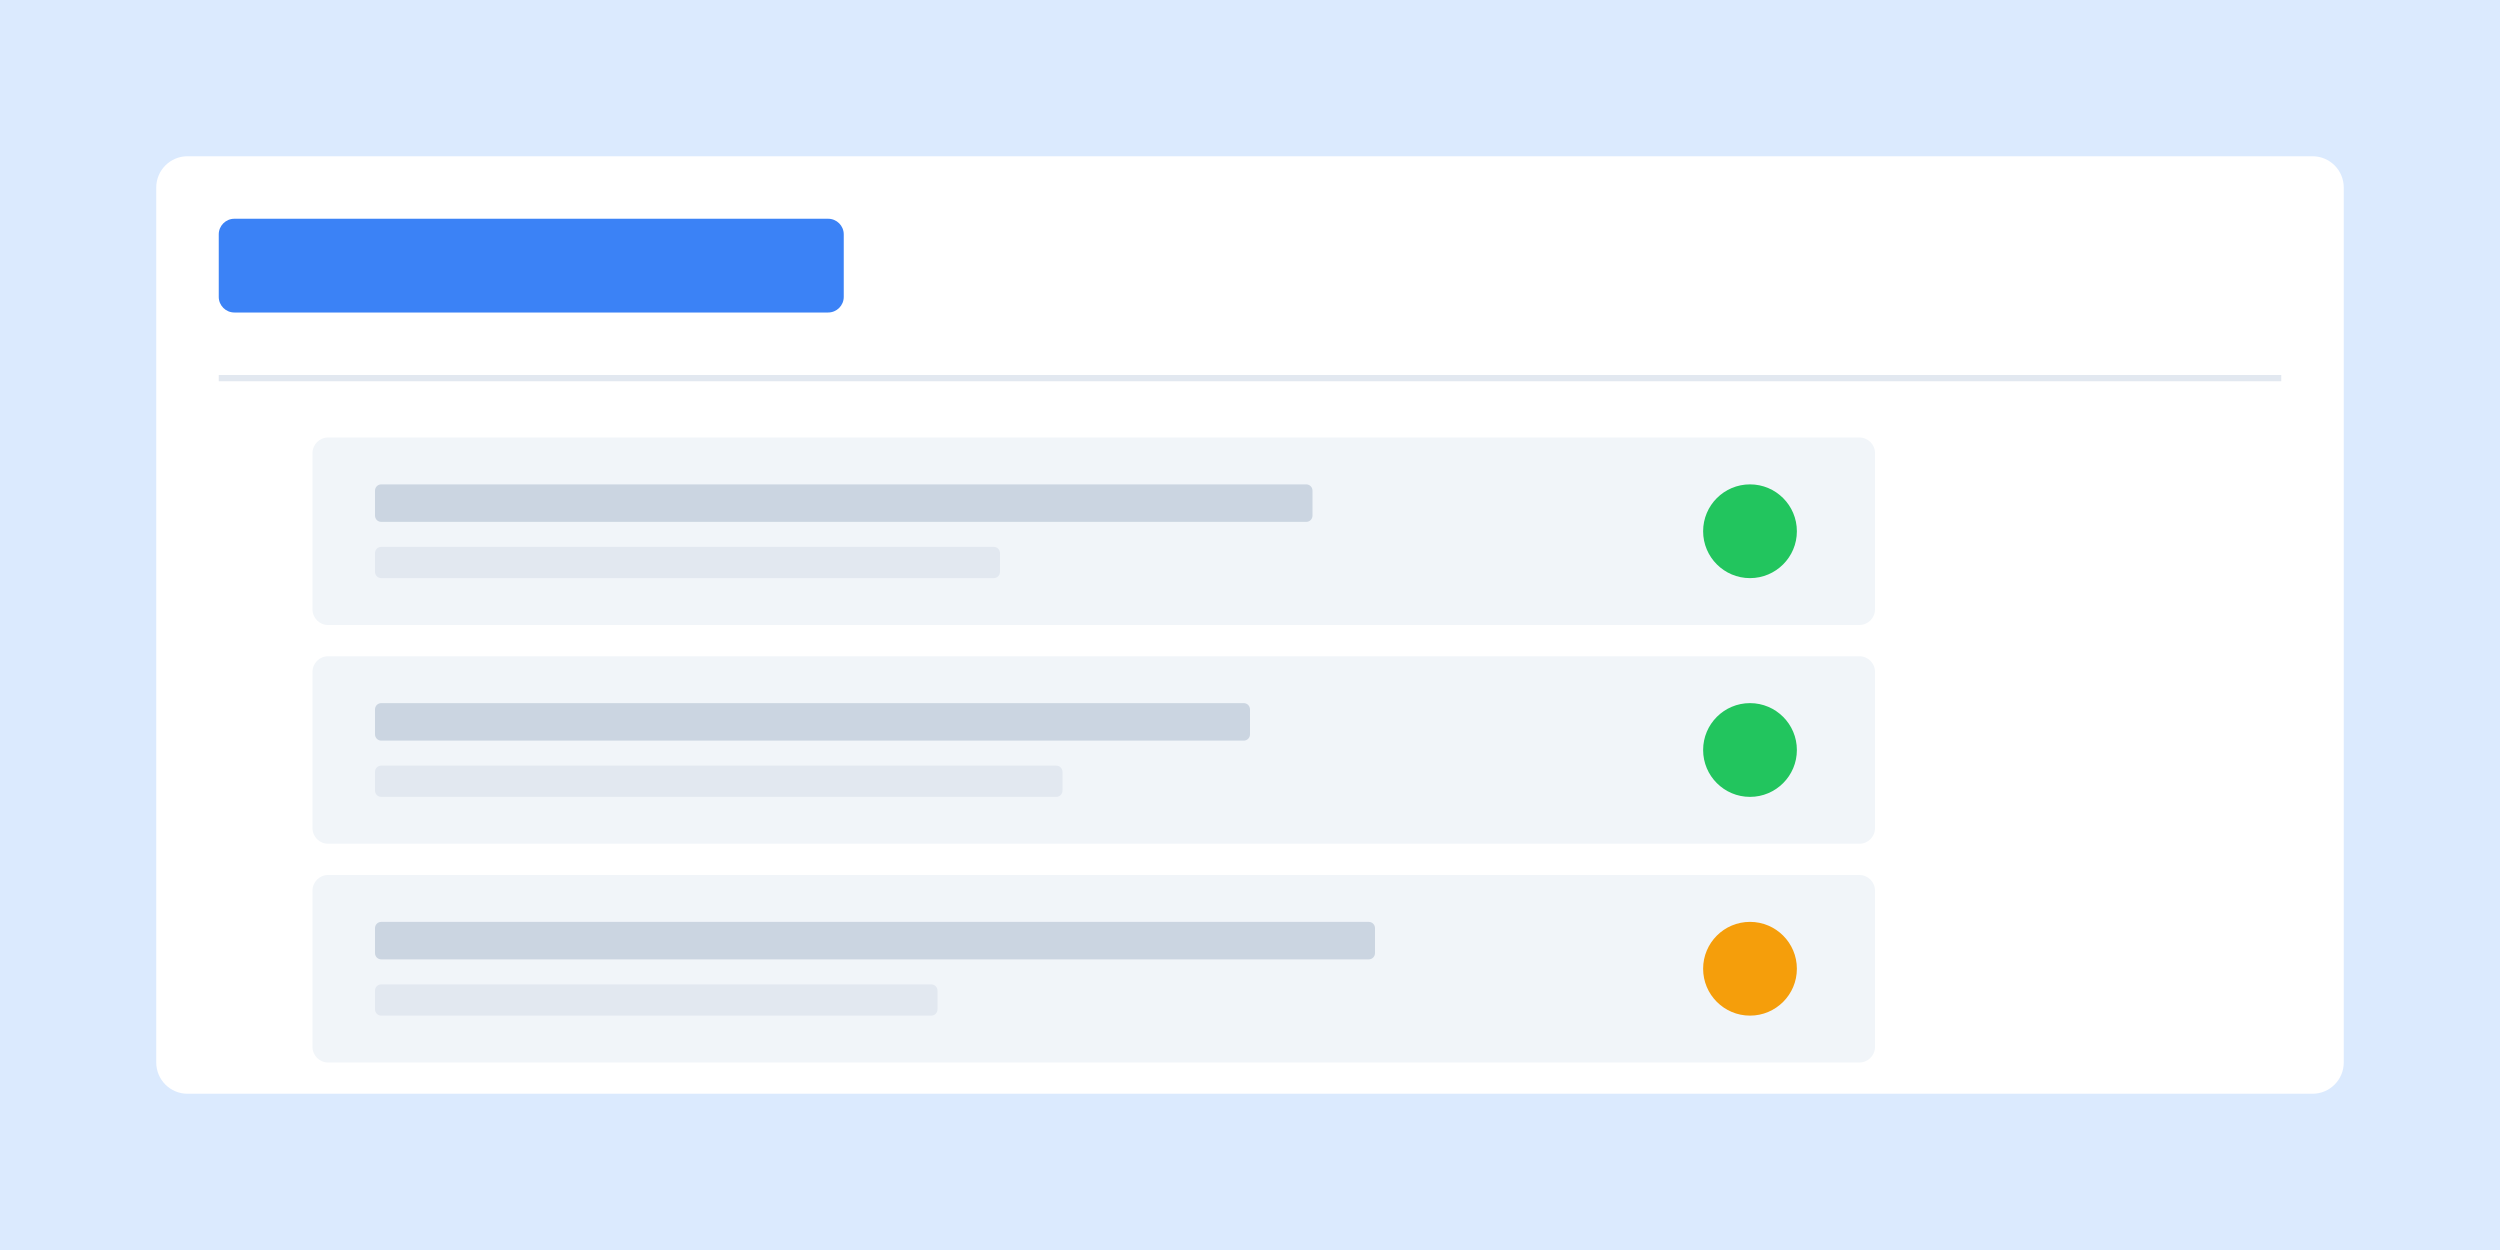
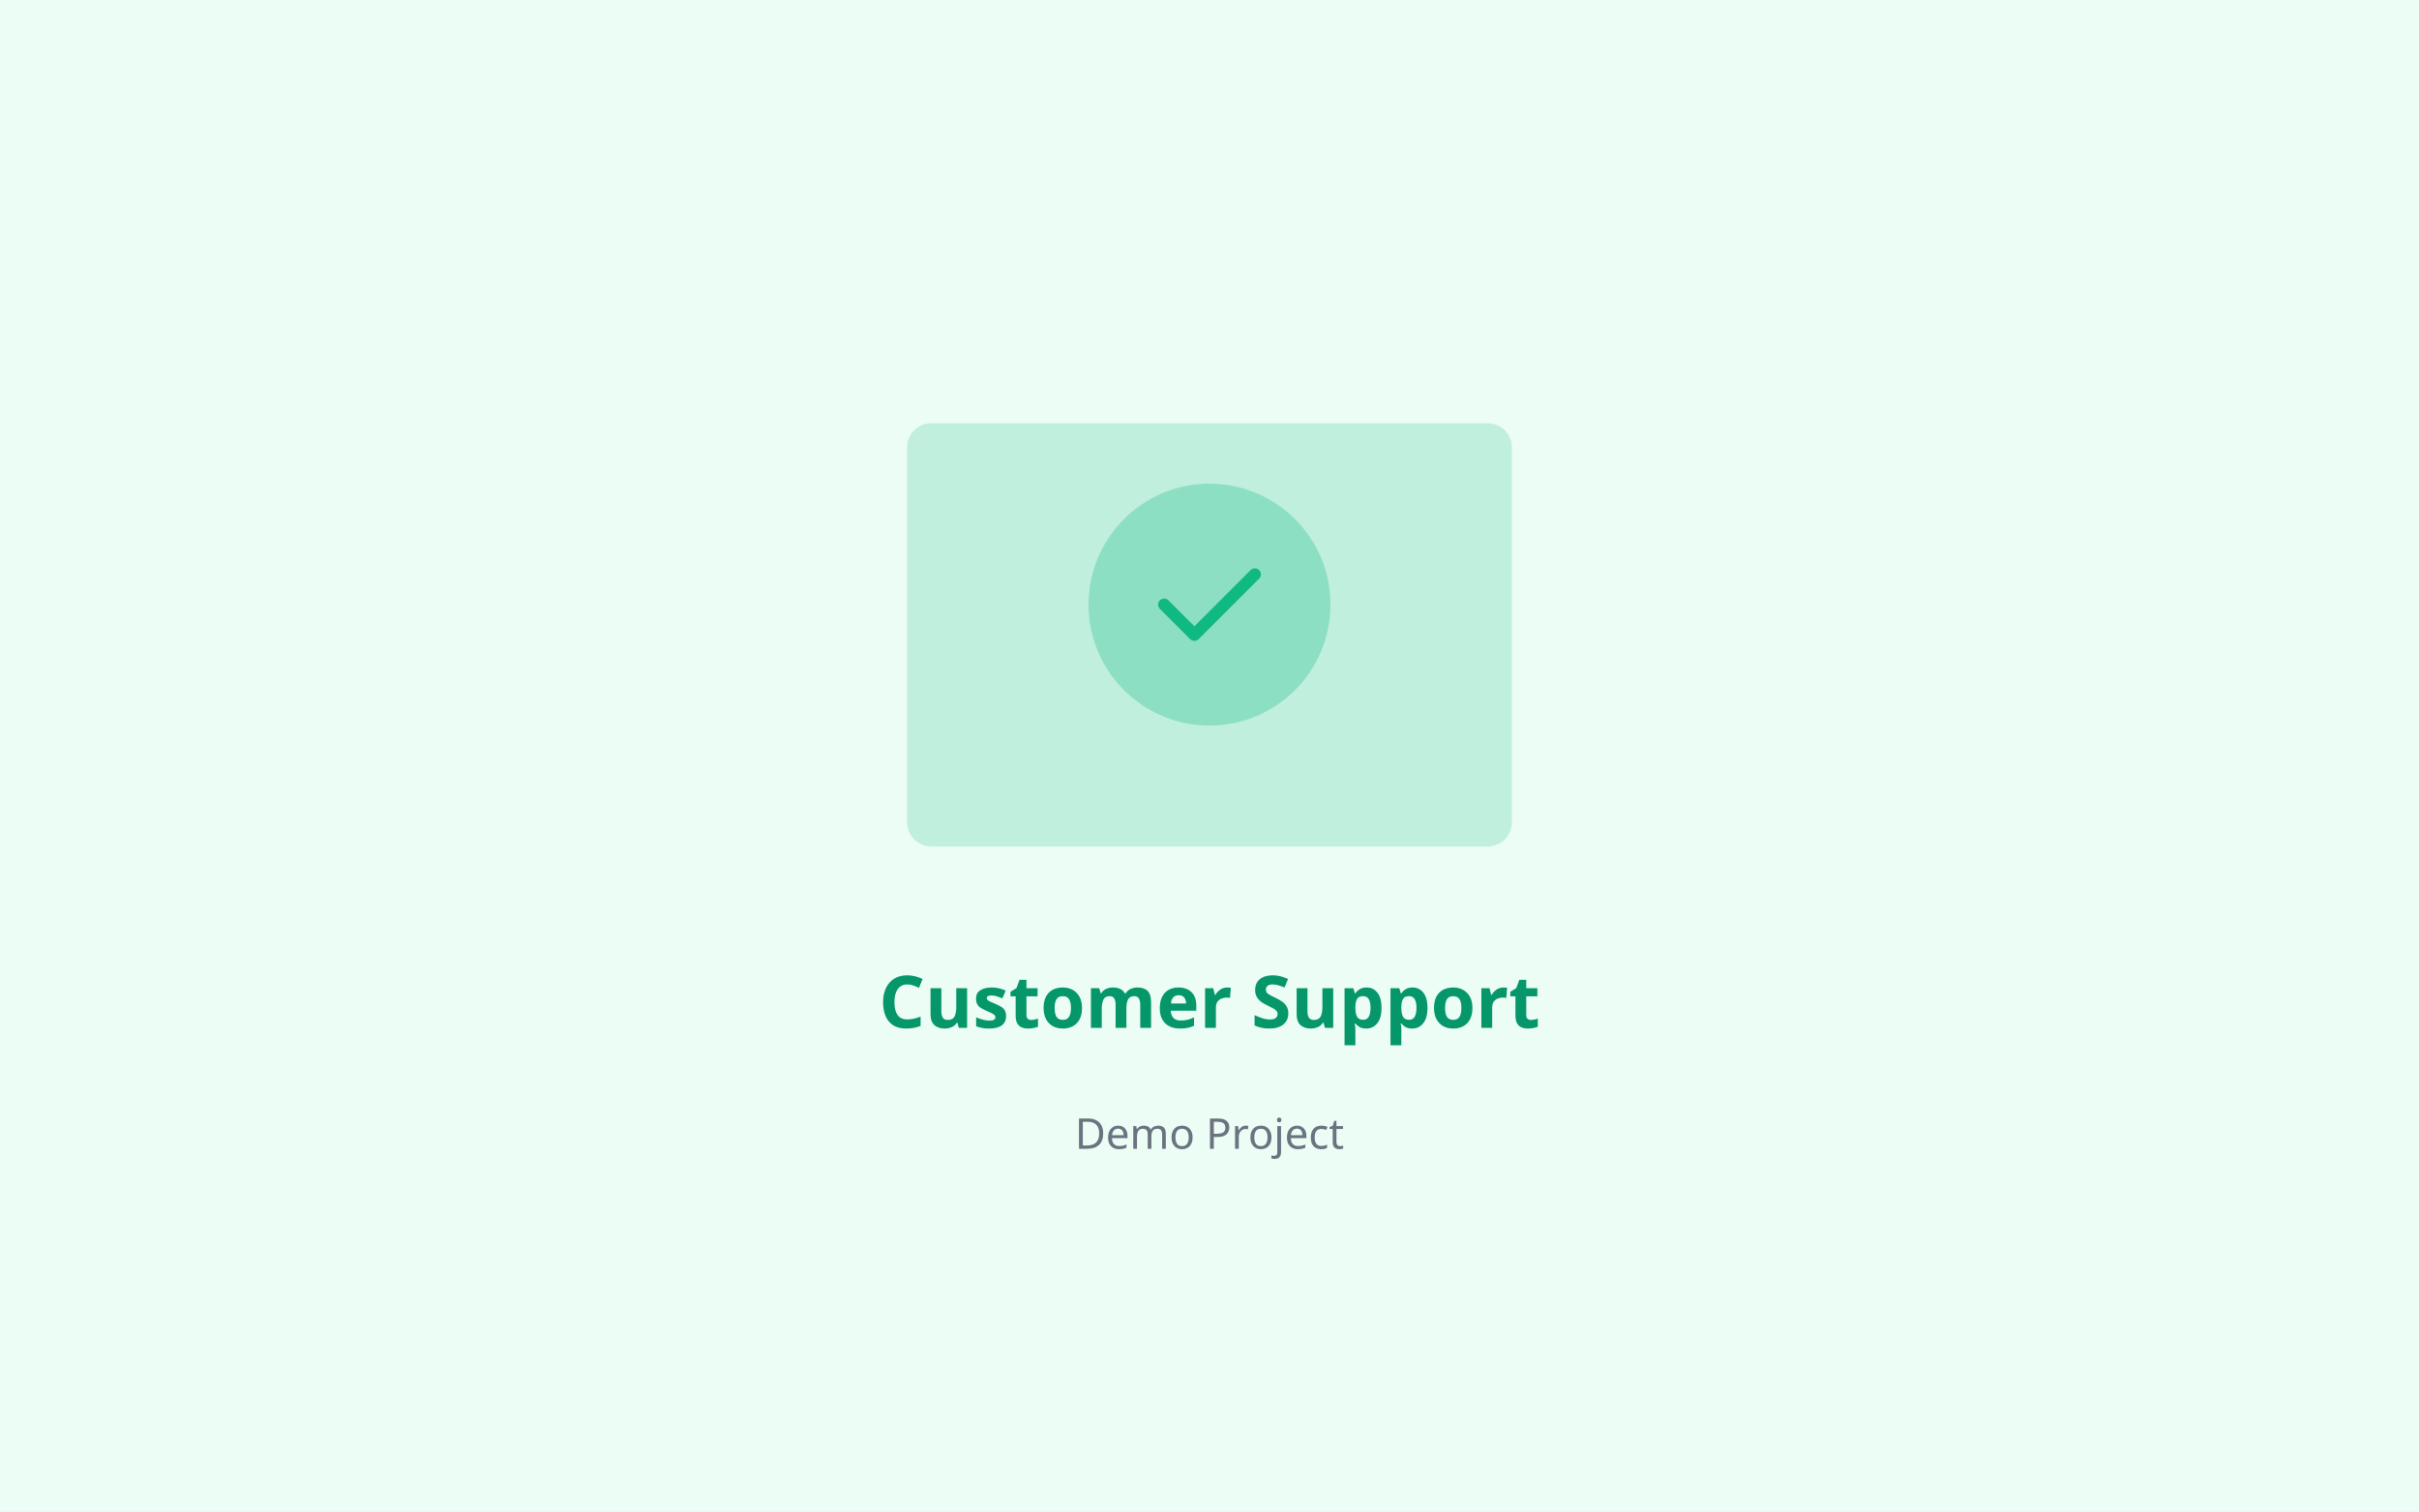
- <svg xmlns="http://www.w3.org/2000/svg" width="800" height="400" viewBox="0 0 800 400" fill="none">
-   <rect width="800" height="400" fill="#DBEAFE" />
-   <rect x="50" y="50" width="700" height="300" rx="10" fill="white" />
-   <rect x="70" y="70" width="200" height="30" rx="5" fill="#3B82F6" />
-   <rect x="70" y="120" width="660" height="2" fill="#E2E8F0" />
-   <rect x="100" y="140" width="500" height="60" rx="5" fill="#F1F5F9" />
-   <rect x="120" y="155" width="300" height="12" rx="2" fill="#CBD5E1" />
-   <rect x="120" y="175" width="200" height="10" rx="2" fill="#E2E8F0" />
-   <circle cx="560" cy="170" r="15" fill="#22C55E" />
-   <rect x="100" y="210" width="500" height="60" rx="5" fill="#F1F5F9" />
-   <rect x="120" y="225" width="280" height="12" rx="2" fill="#CBD5E1" />
-   <rect x="120" y="245" width="220" height="10" rx="2" fill="#E2E8F0" />
-   <circle cx="560" cy="240" r="15" fill="#22C55E" />
-   <rect x="100" y="280" width="500" height="60" rx="5" fill="#F1F5F9" />
-   <rect x="120" y="295" width="320" height="12" rx="2" fill="#CBD5E1" />
-   <rect x="120" y="315" width="180" height="10" rx="2" fill="#E2E8F0" />
-   <circle cx="560" cy="310" r="15" fill="#F59E0B" />
+ <svg xmlns="http://www.w3.org/2000/svg" viewBox="0 0 800 500" fill="none">
+   <rect width="800" height="500" fill="#ECFDF5" />
+   <rect x="300" y="140" width="200" height="140" rx="8" fill="#10B981" opacity="0.2" />
+   <circle cx="400" cy="200" r="40" fill="#10B981" opacity="0.3" />
+   <path d="M385 200L395 210L415 190" stroke="#10B981" stroke-width="4" stroke-linecap="round" stroke-linejoin="round" />
+   <text x="400" y="340" text-anchor="middle" font-family="system-ui" font-size="24" font-weight="600" fill="#059669">Customer Support</text>
+   <text x="400" y="380" text-anchor="middle" font-family="system-ui" font-size="14" fill="#6B7280">Demo Project</text>
</svg>
